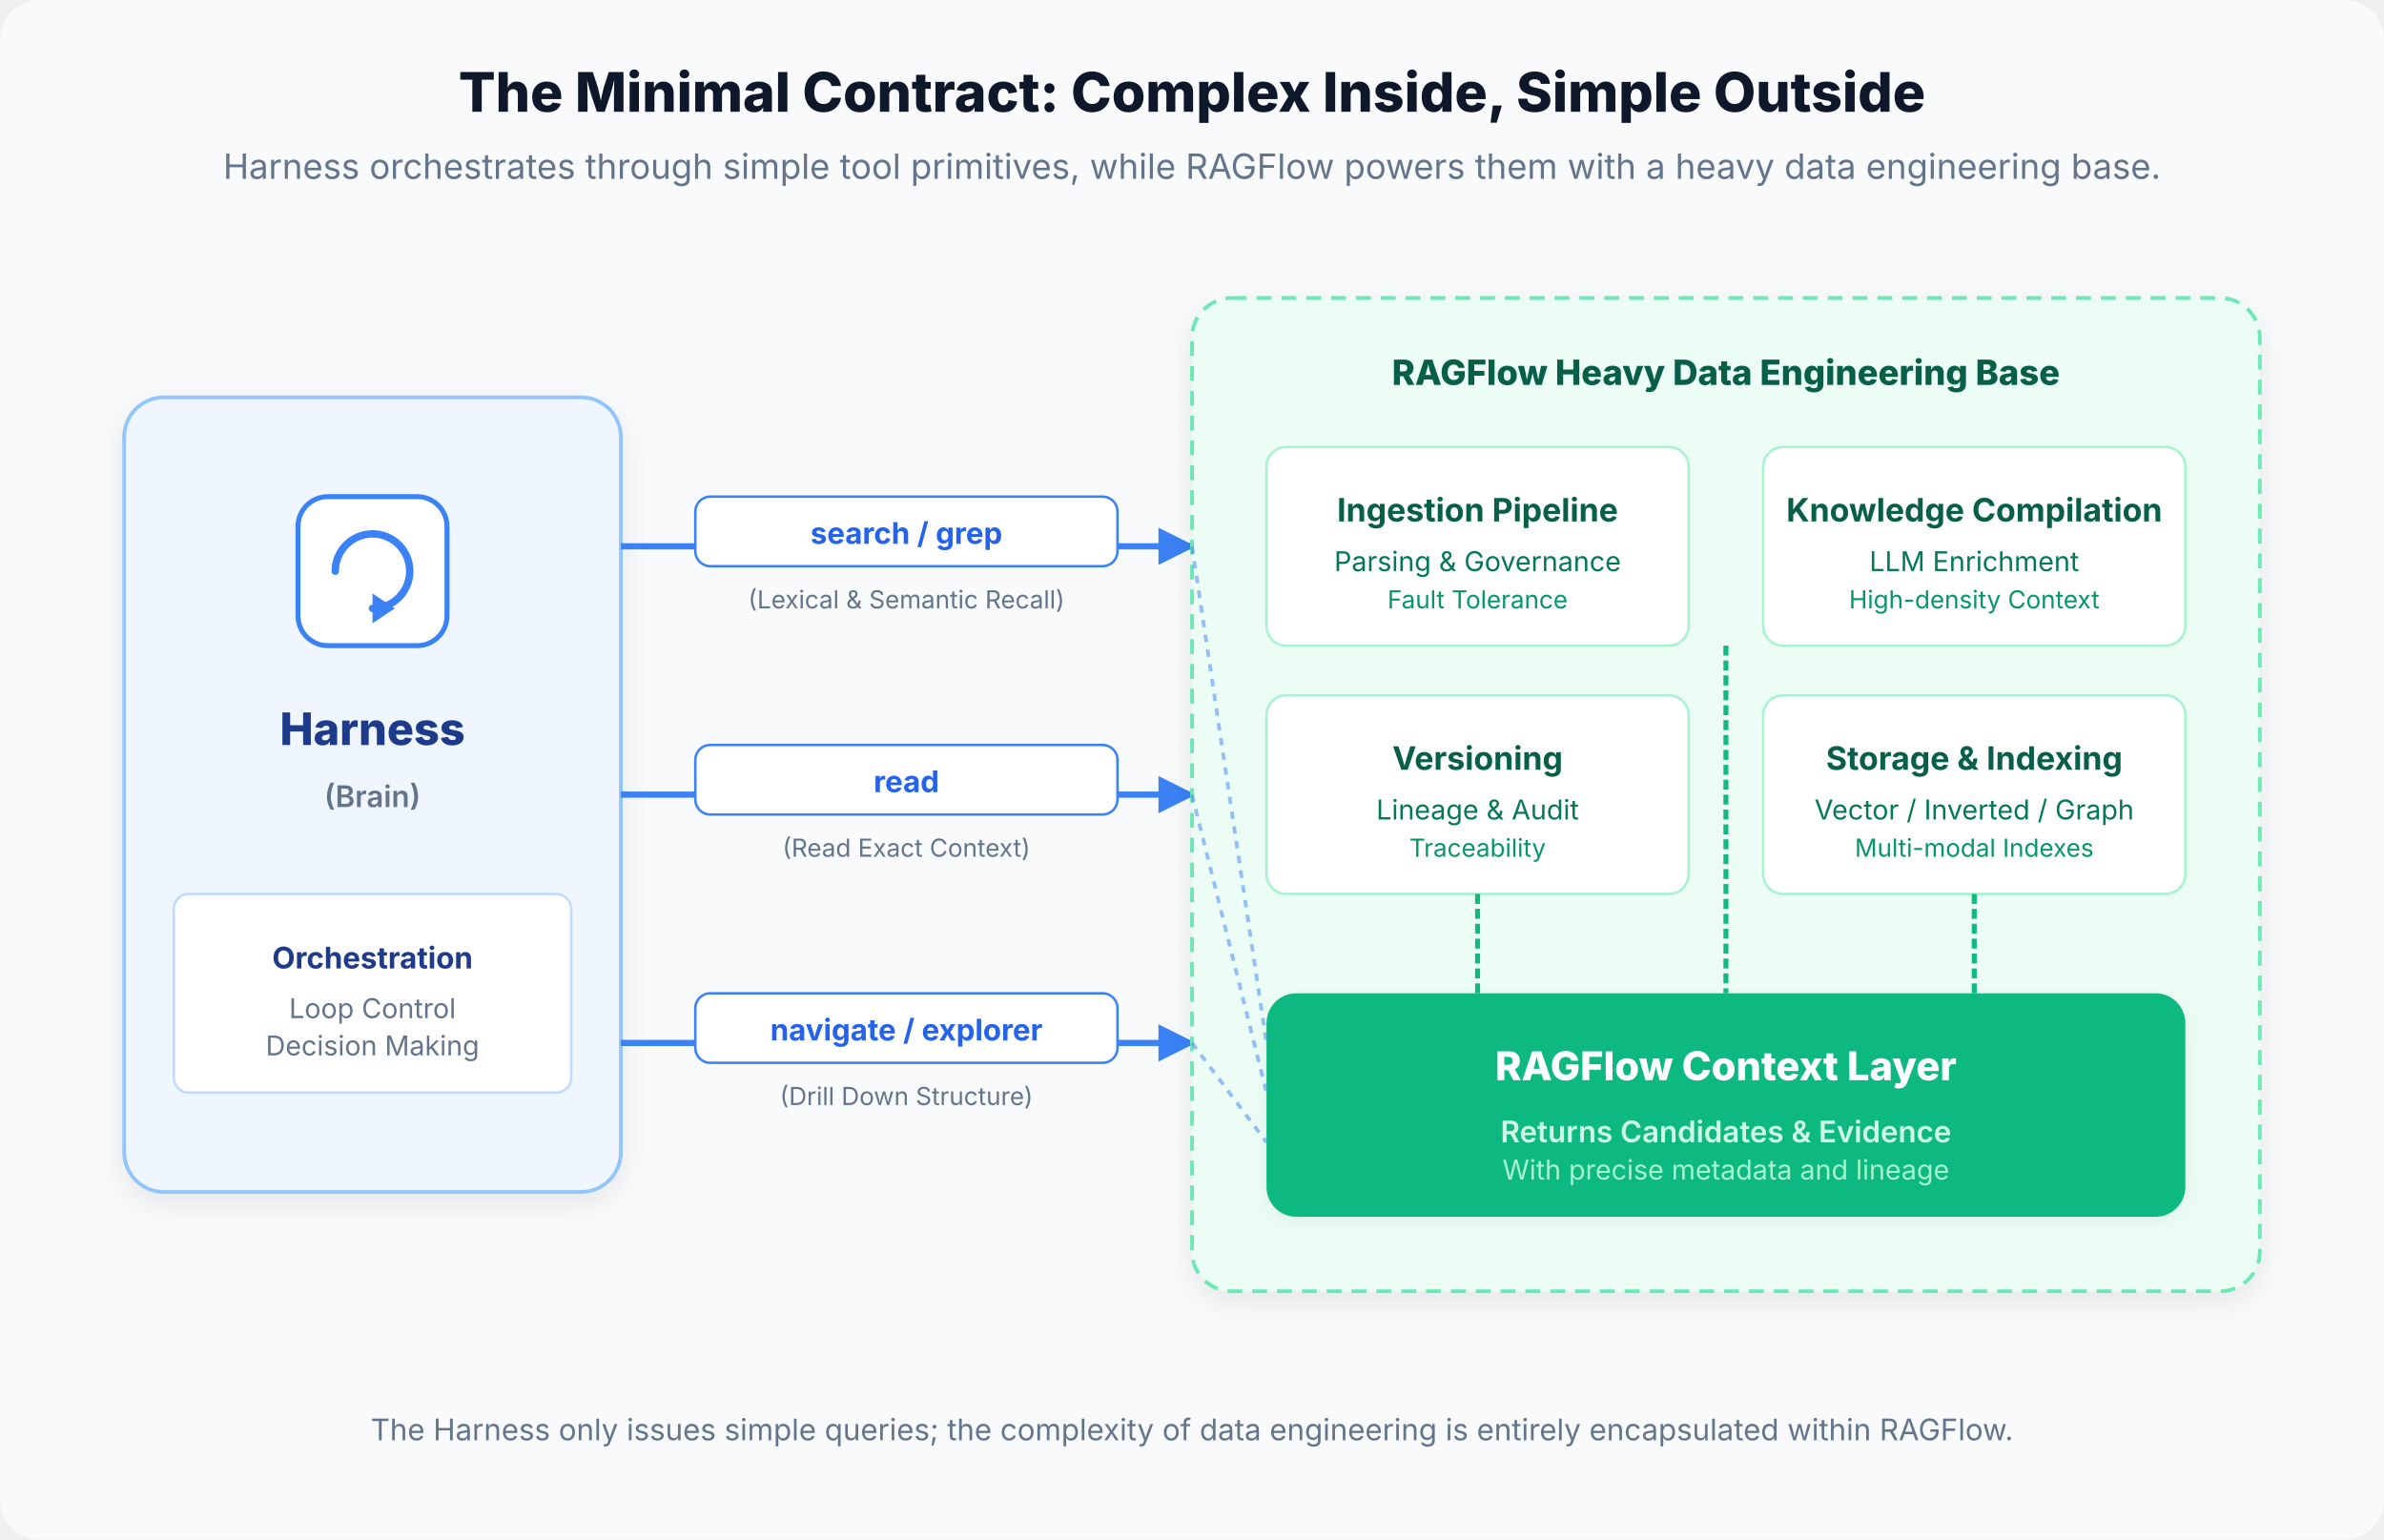
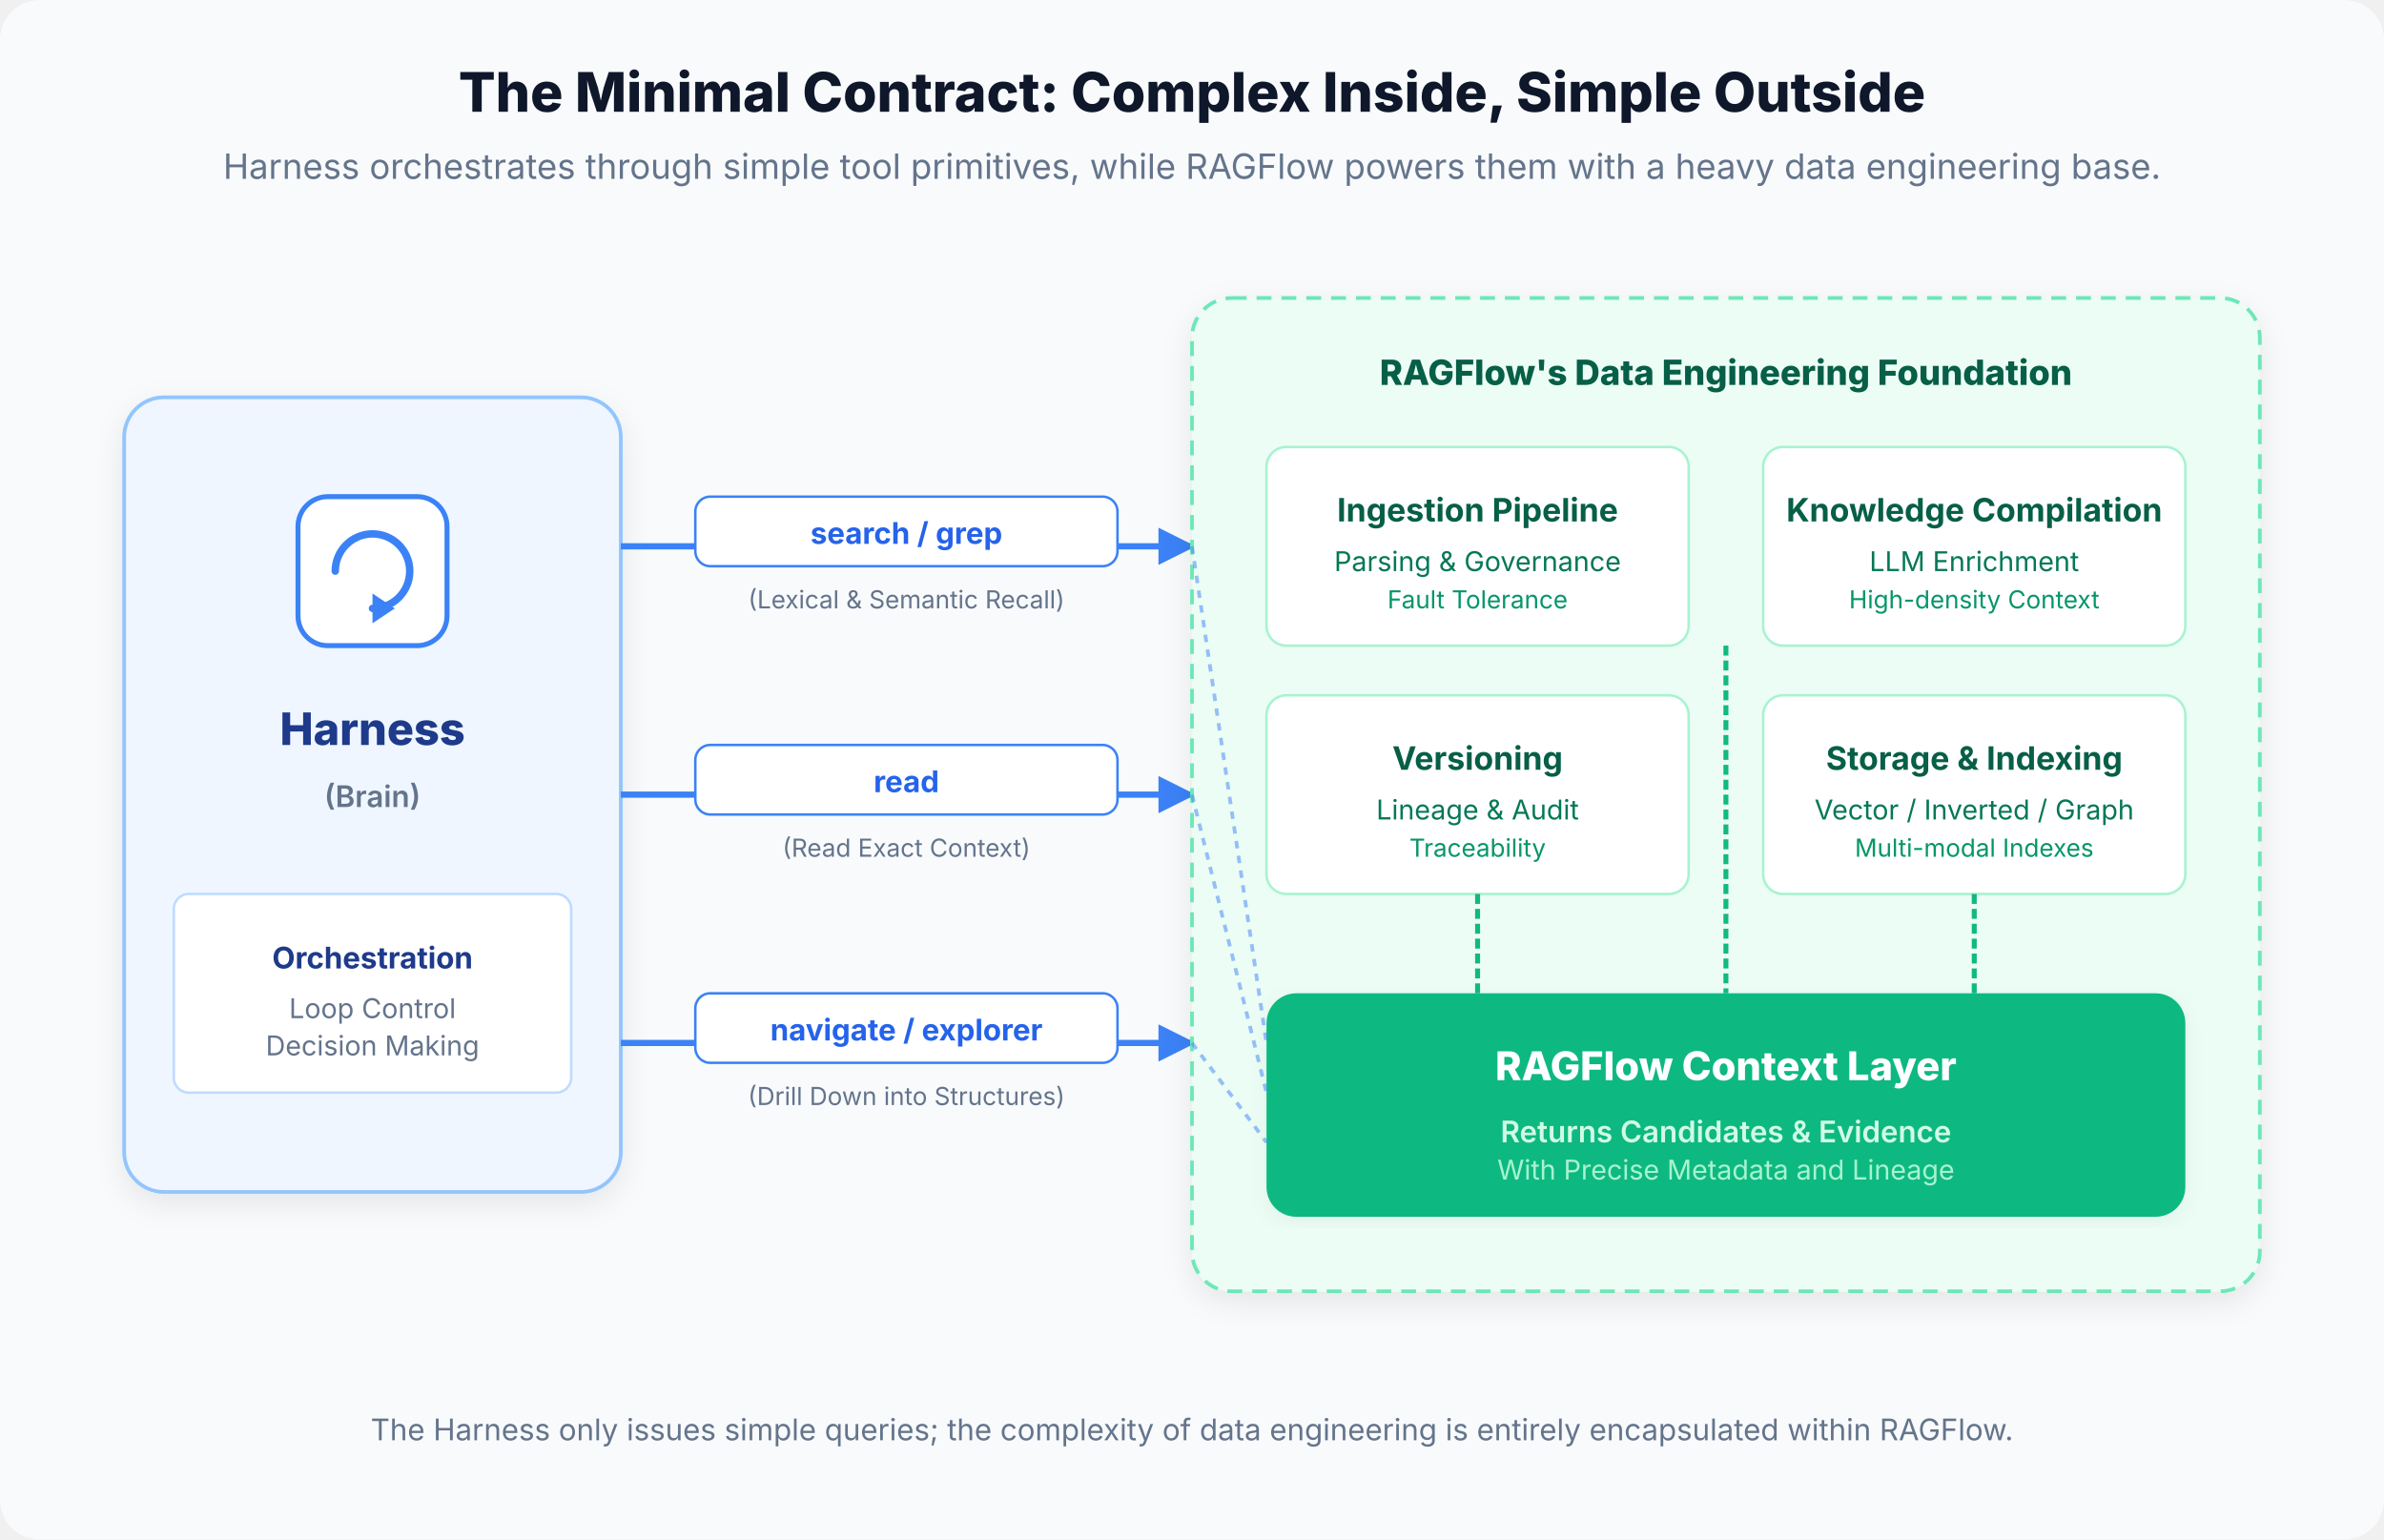
<svg xmlns="http://www.w3.org/2000/svg" viewBox="0 0 960 620" font-family="'Inter', -apple-system, BlinkMacSystemFont, 'Segoe UI', Roboto, Helvetica, Arial, sans-serif">
  <defs>
    <filter id="shadow" x="-5%" y="-5%" width="110%" height="110%">
      <feDropShadow dx="0" dy="4" stdDeviation="6" flood-color="#0F172A" flood-opacity="0.08" />
    </filter>
    <filter id="soft-shadow" x="-5%" y="-5%" width="110%" height="110%">
      <feDropShadow dx="0" dy="2" stdDeviation="4" flood-color="#0F172A" flood-opacity="0.05" />
    </filter>
    <marker id="arrow-blue" viewBox="0 0 10 10" refX="9" refY="5" markerWidth="6" markerHeight="6" orient="auto">
      <path d="M0,0 L10,5 L0,10 z" fill="#3B82F6" />
    </marker>
    <marker id="arrow-green" viewBox="0 0 10 10" refX="9" refY="5" markerWidth="6" markerHeight="6" orient="auto">
      <path d="M0,0 L10,5 L0,10 z" fill="#10B981" />
    </marker>
  </defs>
  <rect width="960" height="620" fill="#F8FAFC" rx="16" />
  <text x="480" y="45" text-anchor="middle" font-size="22" font-weight="800" fill="#0F172A">The Minimal Contract: Complex Inside, Simple Outside</text>
  <text x="480" y="72" text-anchor="middle" font-size="14" fill="#64748B">Harness orchestrates through simple tool primitives, while RAGFlow powers them with a heavy data engineering base.</text>
  <g filter="url(#shadow)">
    <rect x="50" y="160" width="200" height="320" rx="16" fill="#EFF6FF" stroke="#93C5FD" stroke-width="1.5" />
  </g>
  <g transform="translate(120, 200)">
    <rect x="0" y="0" width="60" height="60" rx="12" fill="#FFFFFF" stroke="#3B82F6" stroke-width="2" />
    <path d="M 15 30 A 15 15 0 1 1 30 45" fill="none" stroke="#3B82F6" stroke-width="3" stroke-linecap="round" />
    <polygon points="30,39 30,51 39,45" fill="#3B82F6" />
  </g>
  <text x="150" y="300" text-anchor="middle" font-size="18" font-weight="800" fill="#1E3A8A">Harness</text>
  <text x="150" y="325" text-anchor="middle" font-size="12" font-weight="600" fill="#64748B">(Brain)</text>
  <rect x="70" y="360" width="160" height="80" rx="6" fill="#FFFFFF" stroke="#BFDBFE" stroke-width="1" />
  <text x="150" y="390" text-anchor="middle" font-size="12" font-weight="700" fill="#1E3A8A">Orchestration</text>
  <text x="150" y="410" text-anchor="middle" font-size="11" fill="#64748B">Loop Control</text>
  <text x="150" y="425" text-anchor="middle" font-size="11" fill="#64748B">Decision Making</text>
  <line x1="250" y1="220" x2="480" y2="220" stroke="#3B82F6" stroke-width="2.5" marker-end="url(#arrow-blue)" />
  <rect x="280" y="200" width="170" height="28" rx="6" fill="#FFFFFF" stroke="#3B82F6" stroke-width="1" />
  <text x="365" y="219" text-anchor="middle" font-size="12" font-weight="700" fill="#2563EB">search / grep</text>
  <text x="365" y="245" text-anchor="middle" font-size="10" fill="#64748B">(Lexical &amp; Semantic Recall)</text>
  <line x1="250" y1="320" x2="480" y2="320" stroke="#3B82F6" stroke-width="2.5" marker-end="url(#arrow-blue)" />
  <rect x="280" y="300" width="170" height="28" rx="6" fill="#FFFFFF" stroke="#3B82F6" stroke-width="1" />
  <text x="365" y="319" text-anchor="middle" font-size="12" font-weight="700" fill="#2563EB">read</text>
  <text x="365" y="345" text-anchor="middle" font-size="10" fill="#64748B">(Read Exact Context)</text>
  <line x1="250" y1="420" x2="480" y2="420" stroke="#3B82F6" stroke-width="2.5" marker-end="url(#arrow-blue)" />
  <rect x="280" y="400" width="170" height="28" rx="6" fill="#FFFFFF" stroke="#3B82F6" stroke-width="1" />
  <text x="365" y="419" text-anchor="middle" font-size="12" font-weight="700" fill="#2563EB">navigate / explorer</text>
-   <text x="365" y="445" text-anchor="middle" font-size="10" fill="#64748B">(Drill Down Structure)</text>
+   <text x="365" y="445" text-anchor="middle" font-size="10" fill="#64748B">(Drill Down into Structures)</text>
  <g filter="url(#shadow)">
    <rect x="480" y="120" width="430" height="400" rx="16" fill="#ECFDF5" stroke="#6EE7B7" stroke-width="1.5" stroke-dasharray="6 4" />
  </g>
-   <text x="695" y="155" text-anchor="middle" font-size="14" font-weight="800" fill="#065F46">RAGFlow Heavy Data Engineering Base</text>
+   <text x="695" y="155" text-anchor="middle" font-size="14" font-weight="800" fill="#065F46">RAGFlow's Data Engineering Foundation</text>
  <g>
    <rect x="510" y="180" width="170" height="80" rx="8" fill="#FFFFFF" stroke="#A7F3D0" stroke-width="1" />
    <text x="595" y="210" text-anchor="middle" font-size="13" font-weight="700" fill="#065F46">Ingestion Pipeline</text>
    <text x="595" y="230" text-anchor="middle" font-size="11" fill="#047857">Parsing &amp; Governance</text>
    <text x="595" y="245" text-anchor="middle" font-size="10" fill="#059669">Fault Tolerance</text>
    <rect x="710" y="180" width="170" height="80" rx="8" fill="#FFFFFF" stroke="#A7F3D0" stroke-width="1" />
    <text x="795" y="210" text-anchor="middle" font-size="13" font-weight="700" fill="#065F46">Knowledge Compilation</text>
    <text x="795" y="230" text-anchor="middle" font-size="11" fill="#047857">LLM Enrichment</text>
    <text x="795" y="245" text-anchor="middle" font-size="10" fill="#059669">High-density Context</text>
    <rect x="510" y="280" width="170" height="80" rx="8" fill="#FFFFFF" stroke="#A7F3D0" stroke-width="1" />
    <text x="595" y="310" text-anchor="middle" font-size="13" font-weight="700" fill="#065F46">Versioning</text>
    <text x="595" y="330" text-anchor="middle" font-size="11" fill="#047857">Lineage &amp; Audit</text>
    <text x="595" y="345" text-anchor="middle" font-size="10" fill="#059669">Traceability</text>
    <rect x="710" y="280" width="170" height="80" rx="8" fill="#FFFFFF" stroke="#A7F3D0" stroke-width="1" />
    <text x="795" y="310" text-anchor="middle" font-size="13" font-weight="700" fill="#065F46">Storage &amp; Indexing</text>
    <text x="795" y="330" text-anchor="middle" font-size="11" fill="#047857">Vector / Inverted / Graph</text>
    <text x="795" y="345" text-anchor="middle" font-size="10" fill="#059669">Multi-modal Indexes</text>
  </g>
  <g filter="url(#soft-shadow)">
    <rect x="510" y="400" width="370" height="90" rx="12" fill="#10B981" />
  </g>
  <text x="695" y="435" text-anchor="middle" font-size="16" font-weight="800" fill="#FFFFFF">RAGFlow Context Layer</text>
  <text x="695" y="460" text-anchor="middle" font-size="12" font-weight="600" fill="#D1FAE5">Returns Candidates &amp; Evidence</text>
-   <text x="695" y="475" text-anchor="middle" font-size="11" fill="#A7F3D0">With precise metadata and lineage</text>
+   <text x="695" y="475" text-anchor="middle" font-size="11" fill="#A7F3D0">With Precise Metadata and Lineage</text>
  <line x1="595" y1="360" x2="595" y2="400" stroke="#10B981" stroke-width="2" stroke-dasharray="4 2" />
  <line x1="795" y1="360" x2="795" y2="400" stroke="#10B981" stroke-width="2" stroke-dasharray="4 2" />
  <line x1="695" y1="260" x2="695" y2="400" stroke="#10B981" stroke-width="2" stroke-dasharray="4 2" />
  <line x1="480" y1="220" x2="510" y2="420" stroke="#3B82F6" stroke-width="1.5" stroke-dasharray="3 3" opacity="0.5" />
  <line x1="480" y1="320" x2="510" y2="440" stroke="#3B82F6" stroke-width="1.5" stroke-dasharray="3 3" opacity="0.5" />
  <line x1="480" y1="420" x2="510" y2="460" stroke="#3B82F6" stroke-width="1.5" stroke-dasharray="3 3" opacity="0.5" />
  <text x="480" y="580" text-anchor="middle" font-size="12" fill="#64748B">The Harness only issues simple queries; the complexity of data engineering is entirely encapsulated within RAGFlow.</text>
</svg>
